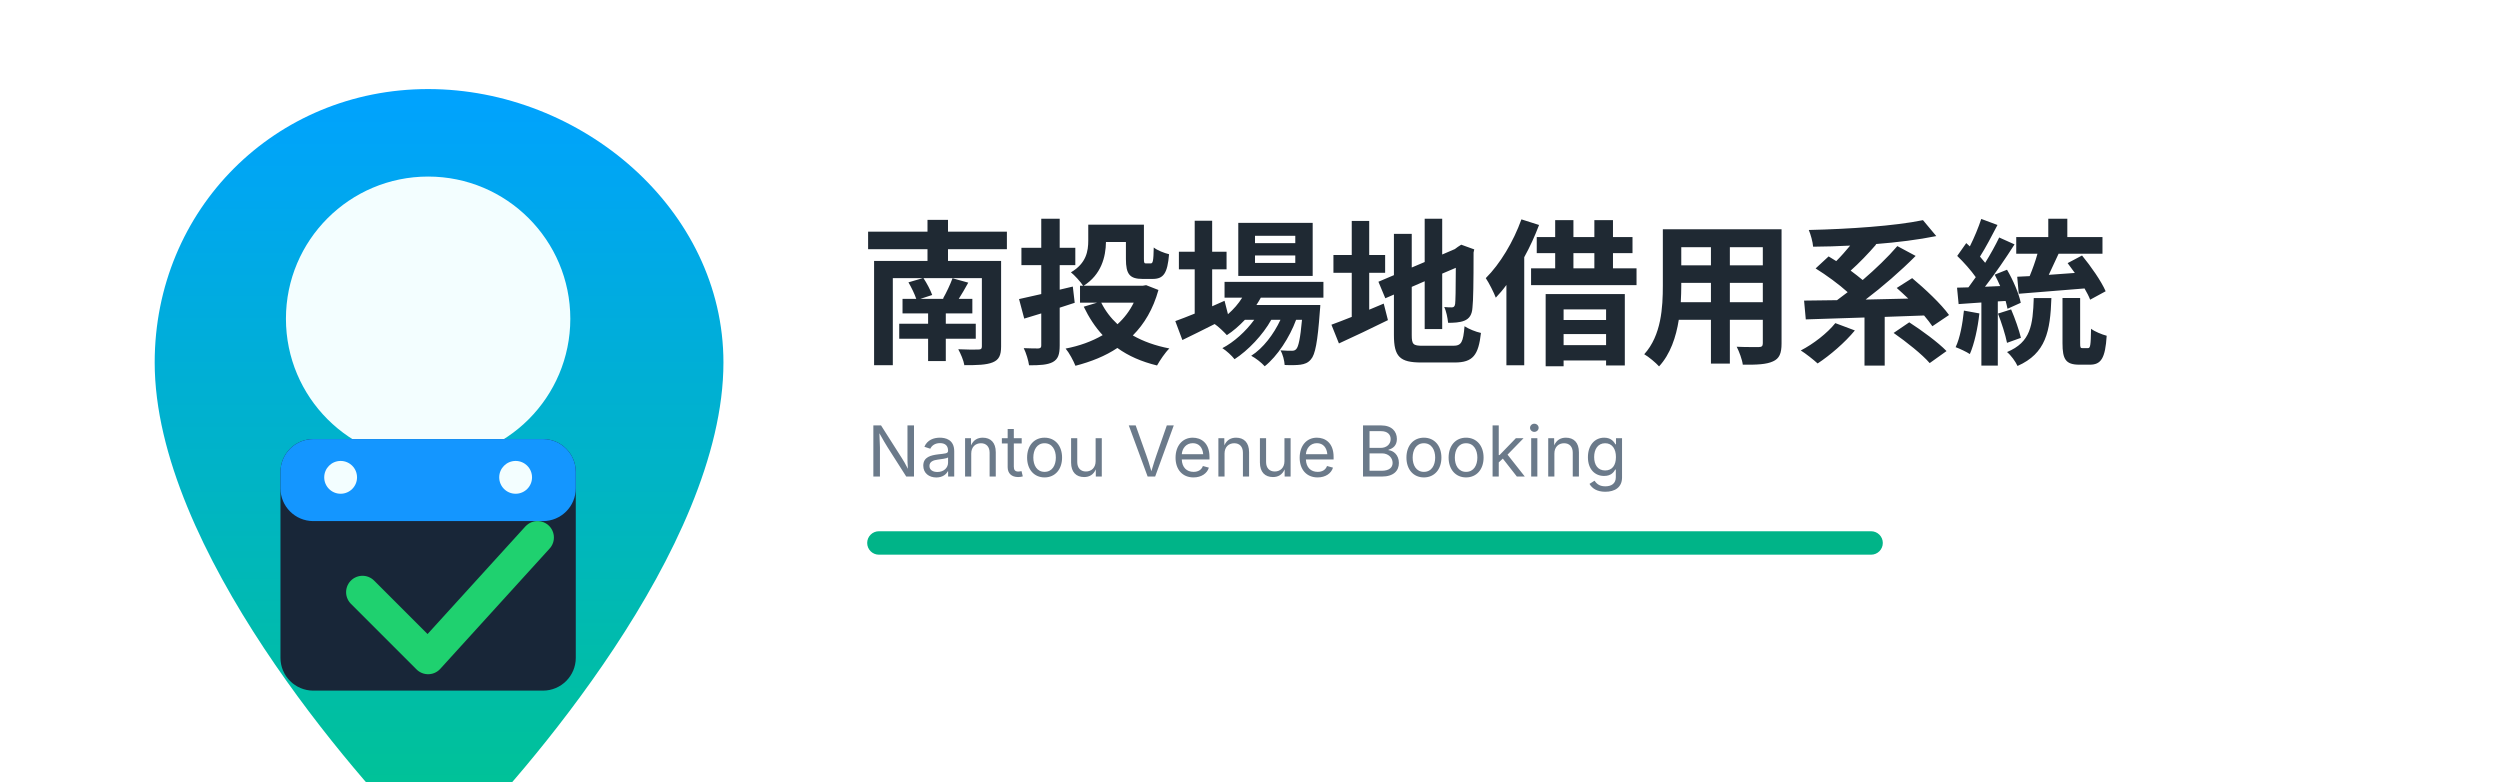
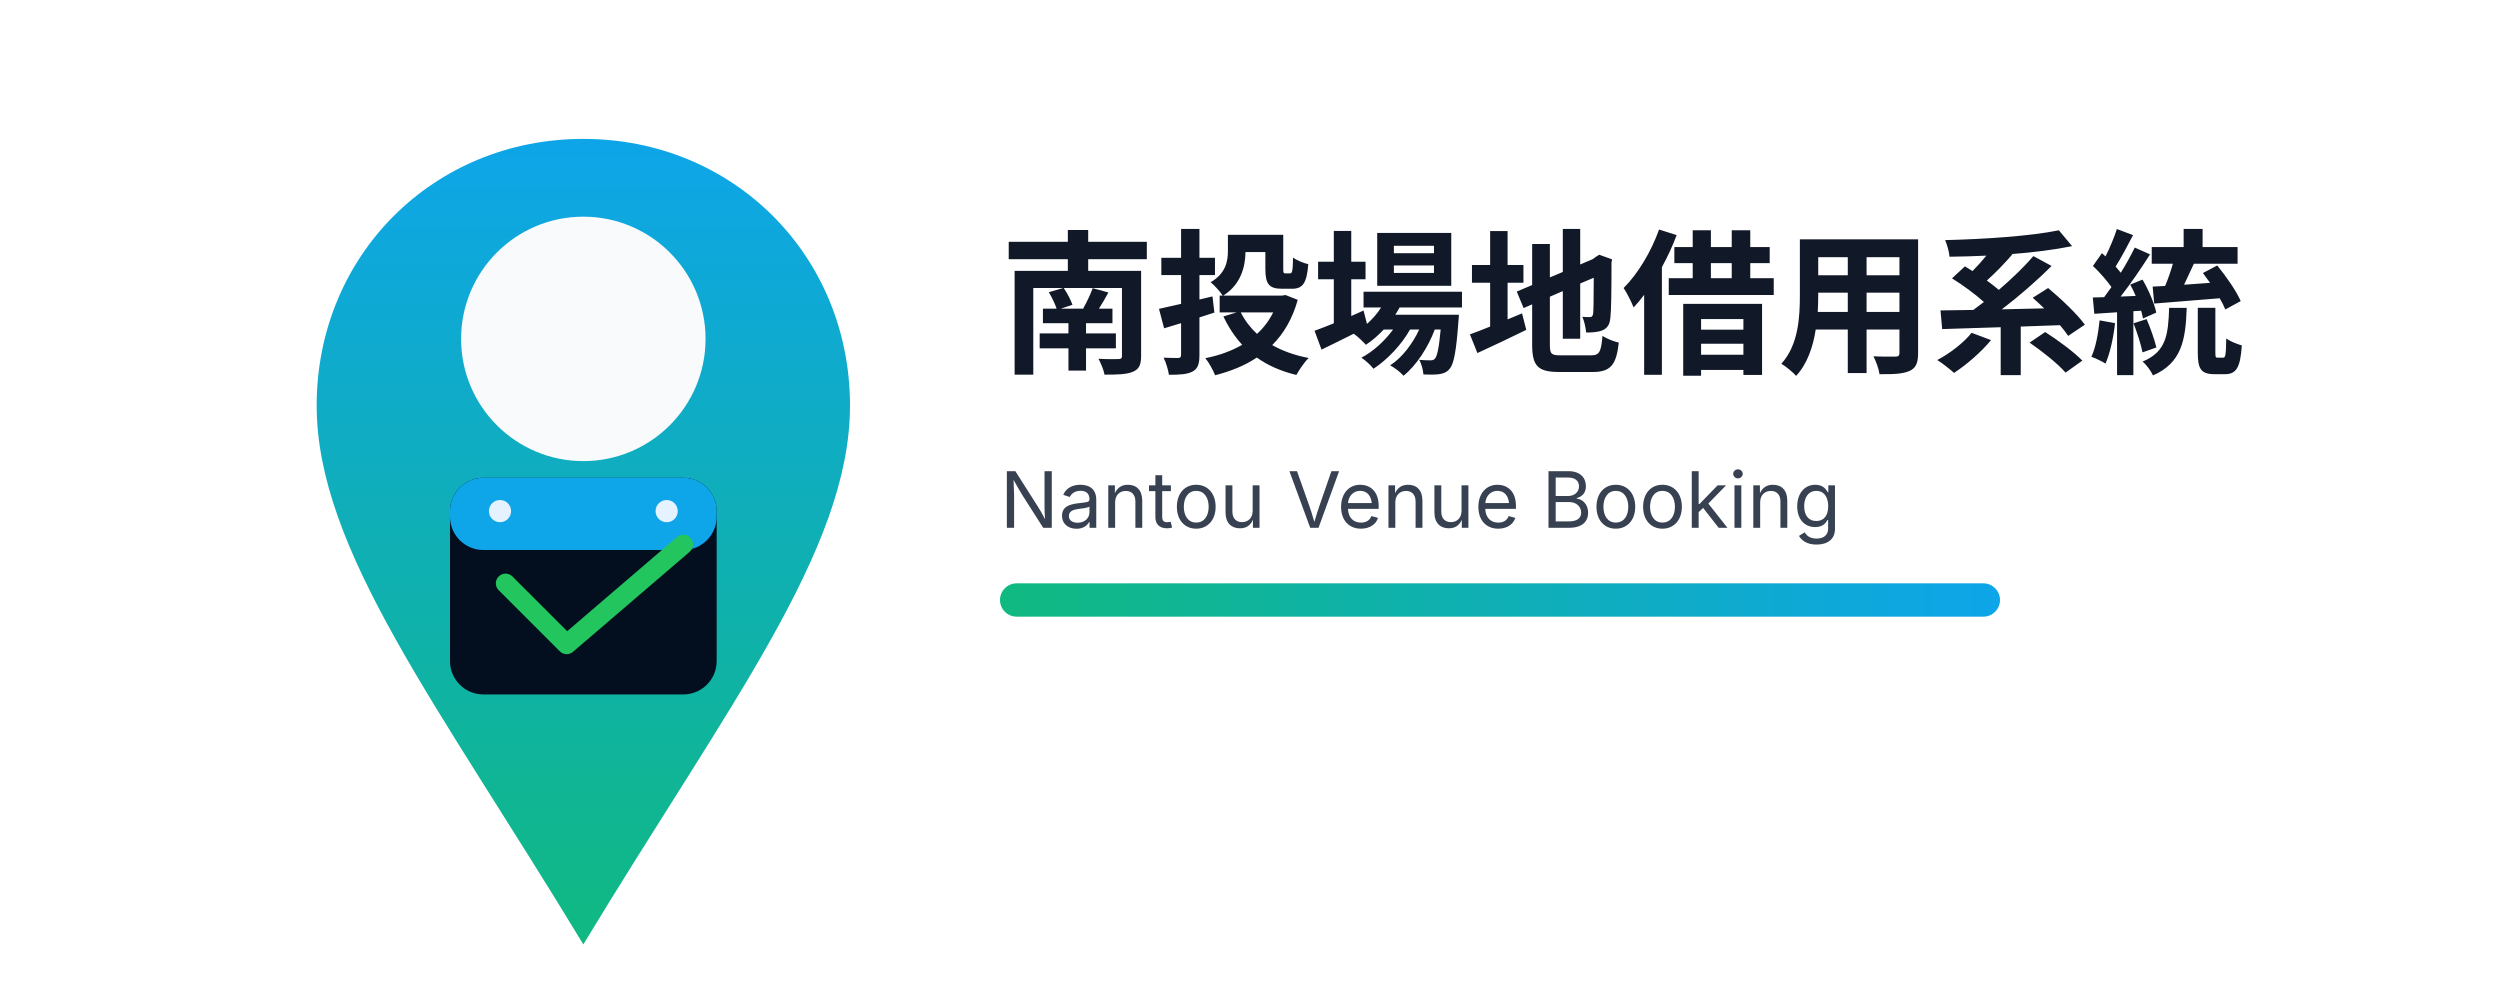
- <svg xmlns="http://www.w3.org/2000/svg" width="640" height="200" viewBox="0 0 640 200">
+ <svg xmlns="http://www.w3.org/2000/svg" viewBox="0 0 900 360" role="img" aria-labelledby="title desc">
  <defs>
    <linearGradient id="pinGradient" x1="0" y1="0" x2="0" y2="1">
-       <stop offset="0%" stop-color="#00A2FF" />
-       <stop offset="100%" stop-color="#00C58E" />
+       <stop offset="0%" stop-color="#0ea5e9" />
+       <stop offset="100%" stop-color="#10b981" />
+     </linearGradient>
+     <linearGradient id="barGradient" x1="0" y1="0" x2="1" y2="0">
+       <stop offset="0%" stop-color="#10b981" />
+       <stop offset="100%" stop-color="#0ea5e9" />
    </linearGradient>
  </defs>
-   <g transform="translate(20,20) scale(0.7)">
-     <path d="M128 4C72 4 28 48 28 104c0 68 74 152 98 176 2 2 4 3 6 3s4-1 6-3c24-24 98-108 98-176C236 48 184 4 128 4z" fill="url(#pinGradient)" />
-     <circle cx="128" cy="88" r="52" fill="#F3FEFF" />
-     <rect x="74" y="132" width="108" height="92" rx="12" fill="#182638" />
-     <rect x="74" y="132" width="108" height="30" rx="12" fill="#1496FF" />
-     <circle cx="96" cy="146" r="6" fill="#F3FEFF" />
-     <circle cx="160" cy="146" r="6" fill="#F3FEFF" />
-     <path d="M104 188l24 24 40-44" fill="none" stroke="#1FD16F" stroke-width="12" stroke-linecap="round" stroke-linejoin="round" />
+   <g transform="translate(70,10)">
+     <path d="         M140 40         C 86 40 44 82 44 136         C 44 188 88 244 140 330         C 192 244 236 188 236 136         C 236 82 194 40 140 40         Z       " fill="url(#pinGradient)" />
+     <circle cx="140" cy="112" r="44" fill="#f9fafb" />
+     <g transform="translate(0,14)">
+       <rect x="92" y="148" width="96" height="78" rx="12" fill="#020617" opacity="0.95" />
+       <rect x="92" y="148" width="96" height="26" rx="12" fill="#0ea5e9" />
+       <circle cx="110" cy="160" r="4" fill="#e5f2ff" />
+       <circle cx="170" cy="160" r="4" fill="#e5f2ff" />
+       <path d="M112 186 L134 208 L176 172" fill="none" stroke="#22c55e" stroke-width="7" stroke-linecap="round" stroke-linejoin="round" />
+     </g>
  </g>
-   <text x="220" y="90" font-family="system-ui, -apple-system, BlinkMacSystemFont, 'Segoe UI', sans-serif" font-size="40" font-weight="600" fill="#1F2933">
+   <text x="360" y="130" font-size="56" font-weight="700" font-family="-apple-system, BlinkMacSystemFont, 'Segoe UI', system-ui, sans-serif" fill="#111827">
    南投場地借用系統
  </text>
-   <text x="222" y="122" font-family="system-ui, -apple-system, BlinkMacSystemFont, 'Segoe UI', sans-serif" font-size="18" fill="#6B7A8A">
+   <text x="360" y="190" font-size="28" font-family="-apple-system, BlinkMacSystemFont, 'Segoe UI', system-ui, sans-serif" fill="#374151">
    Nantou Venue Booking
  </text>
-   <rect x="222" y="136" width="260" height="6" rx="3" fill="#00B488" />
+   <rect x="360" y="210" width="360" height="12" rx="6" fill="url(#barGradient)" />
</svg>
